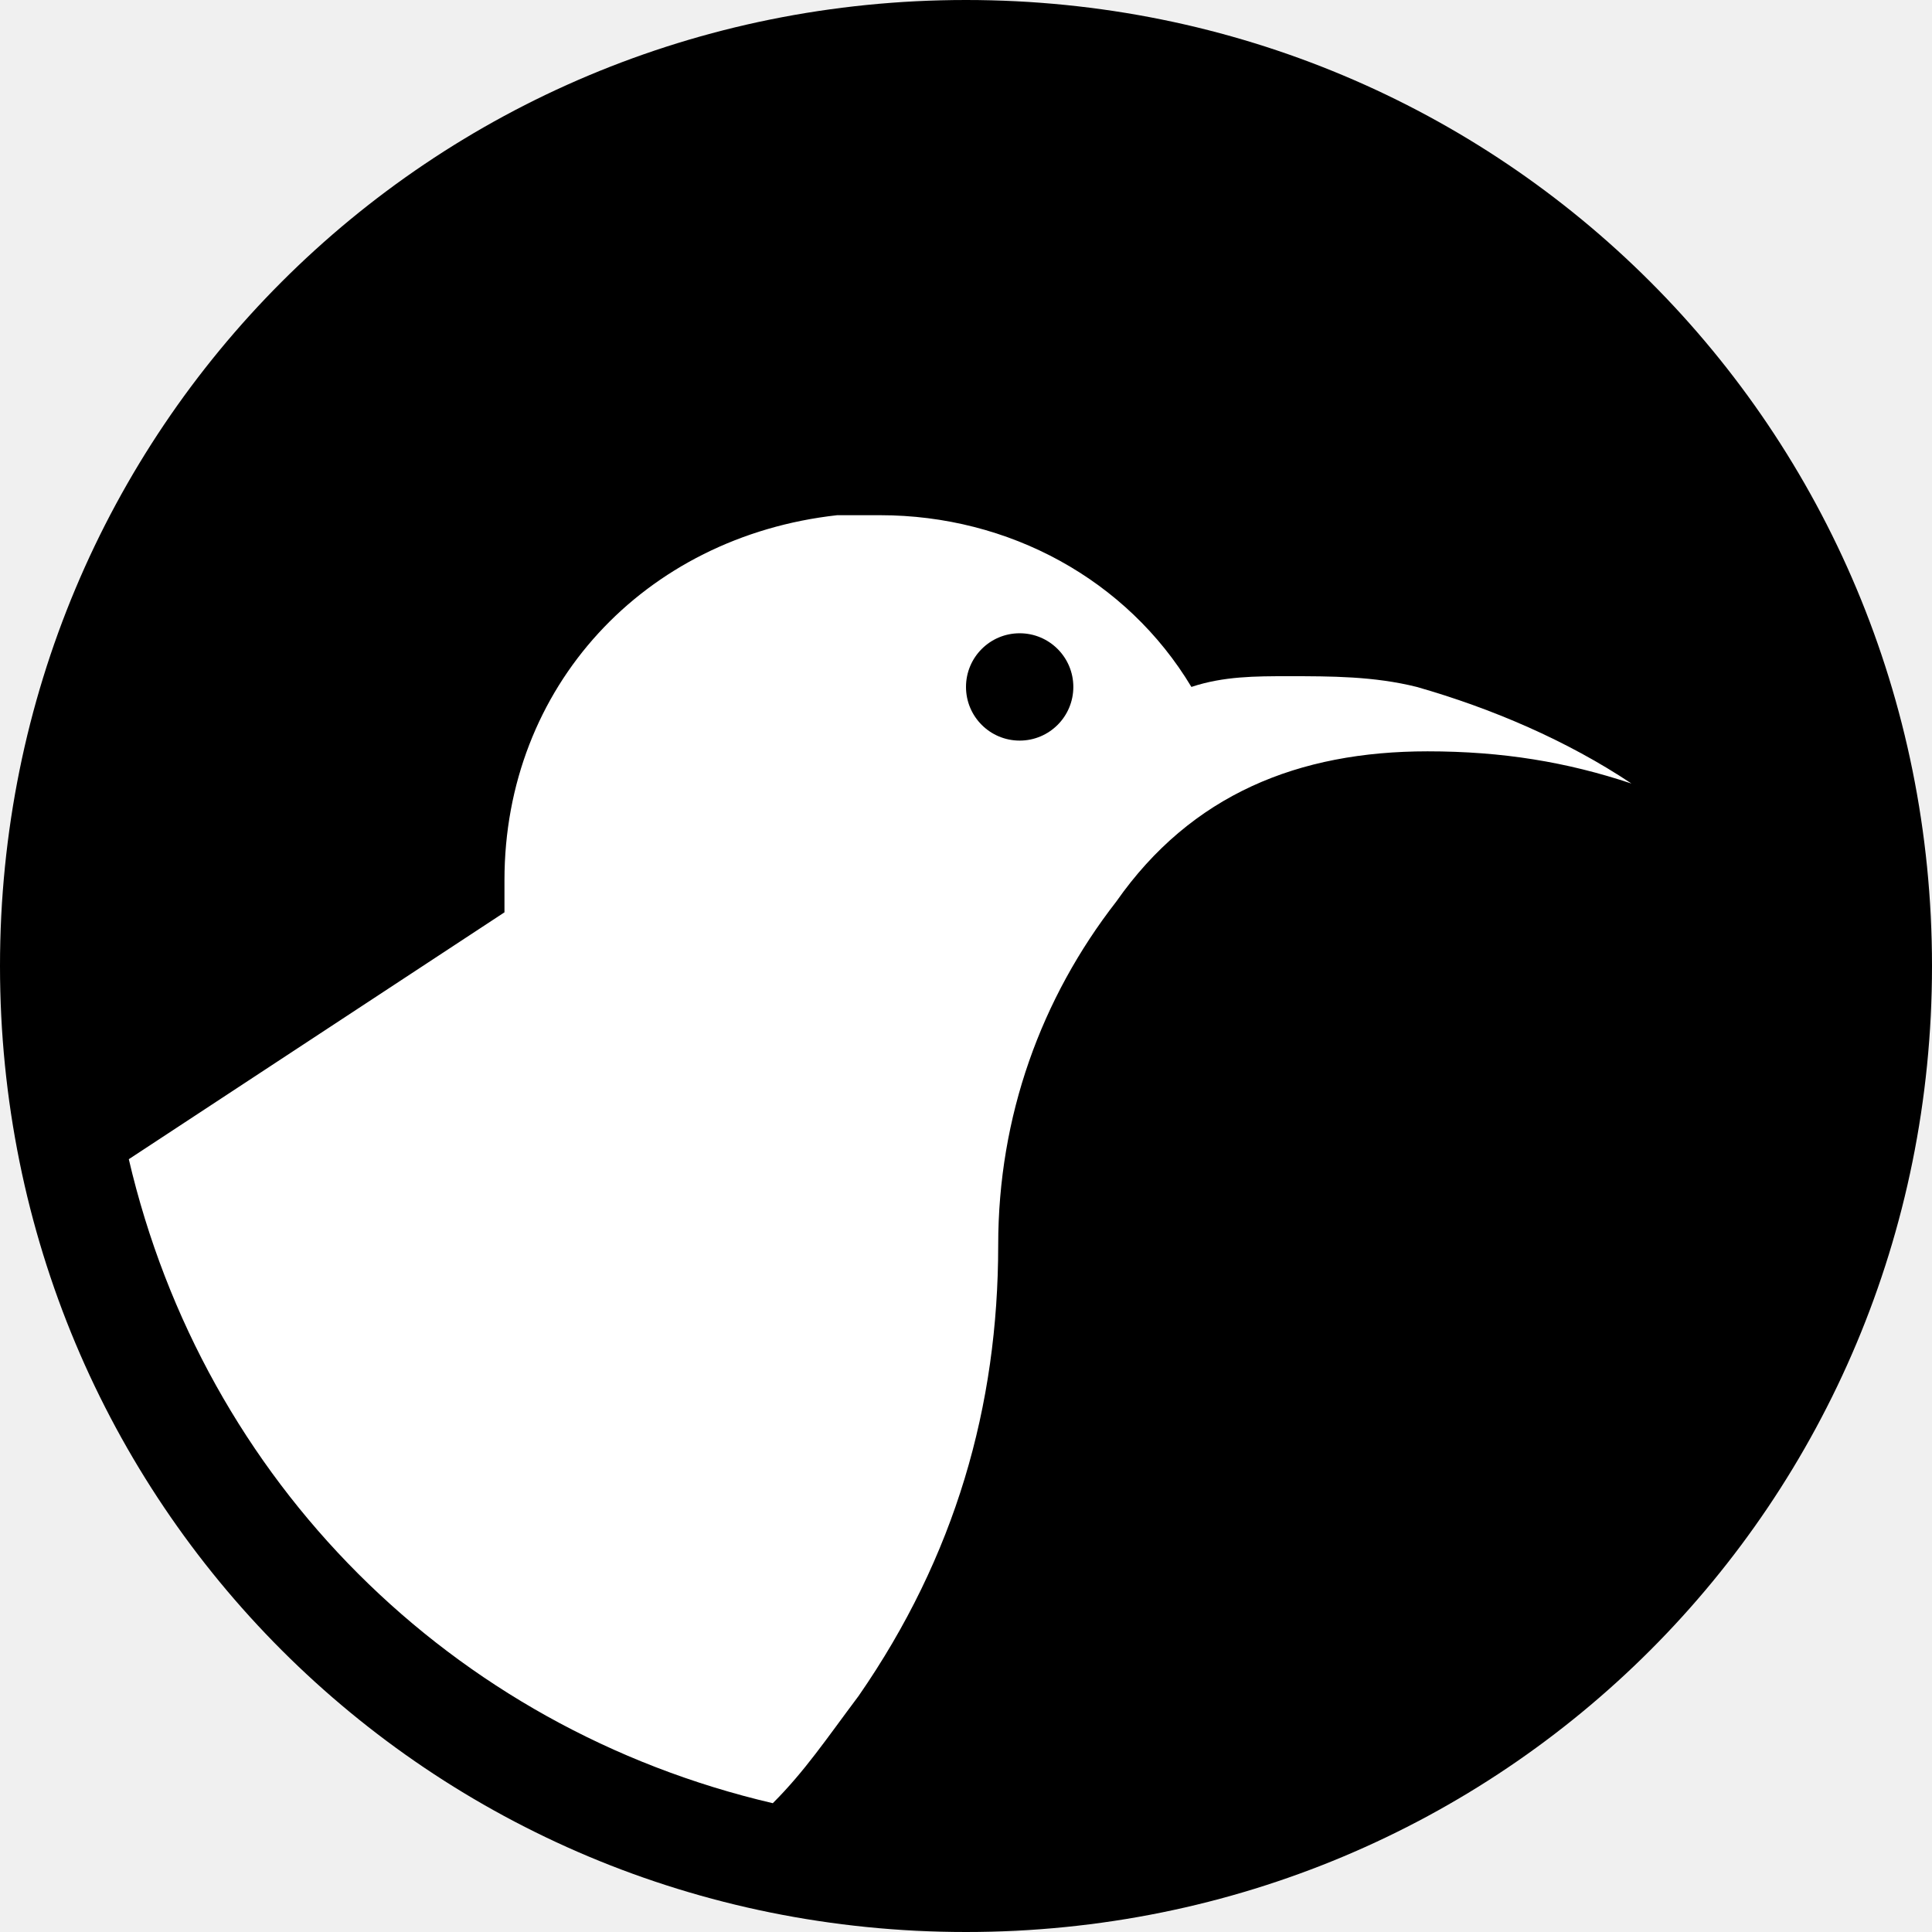
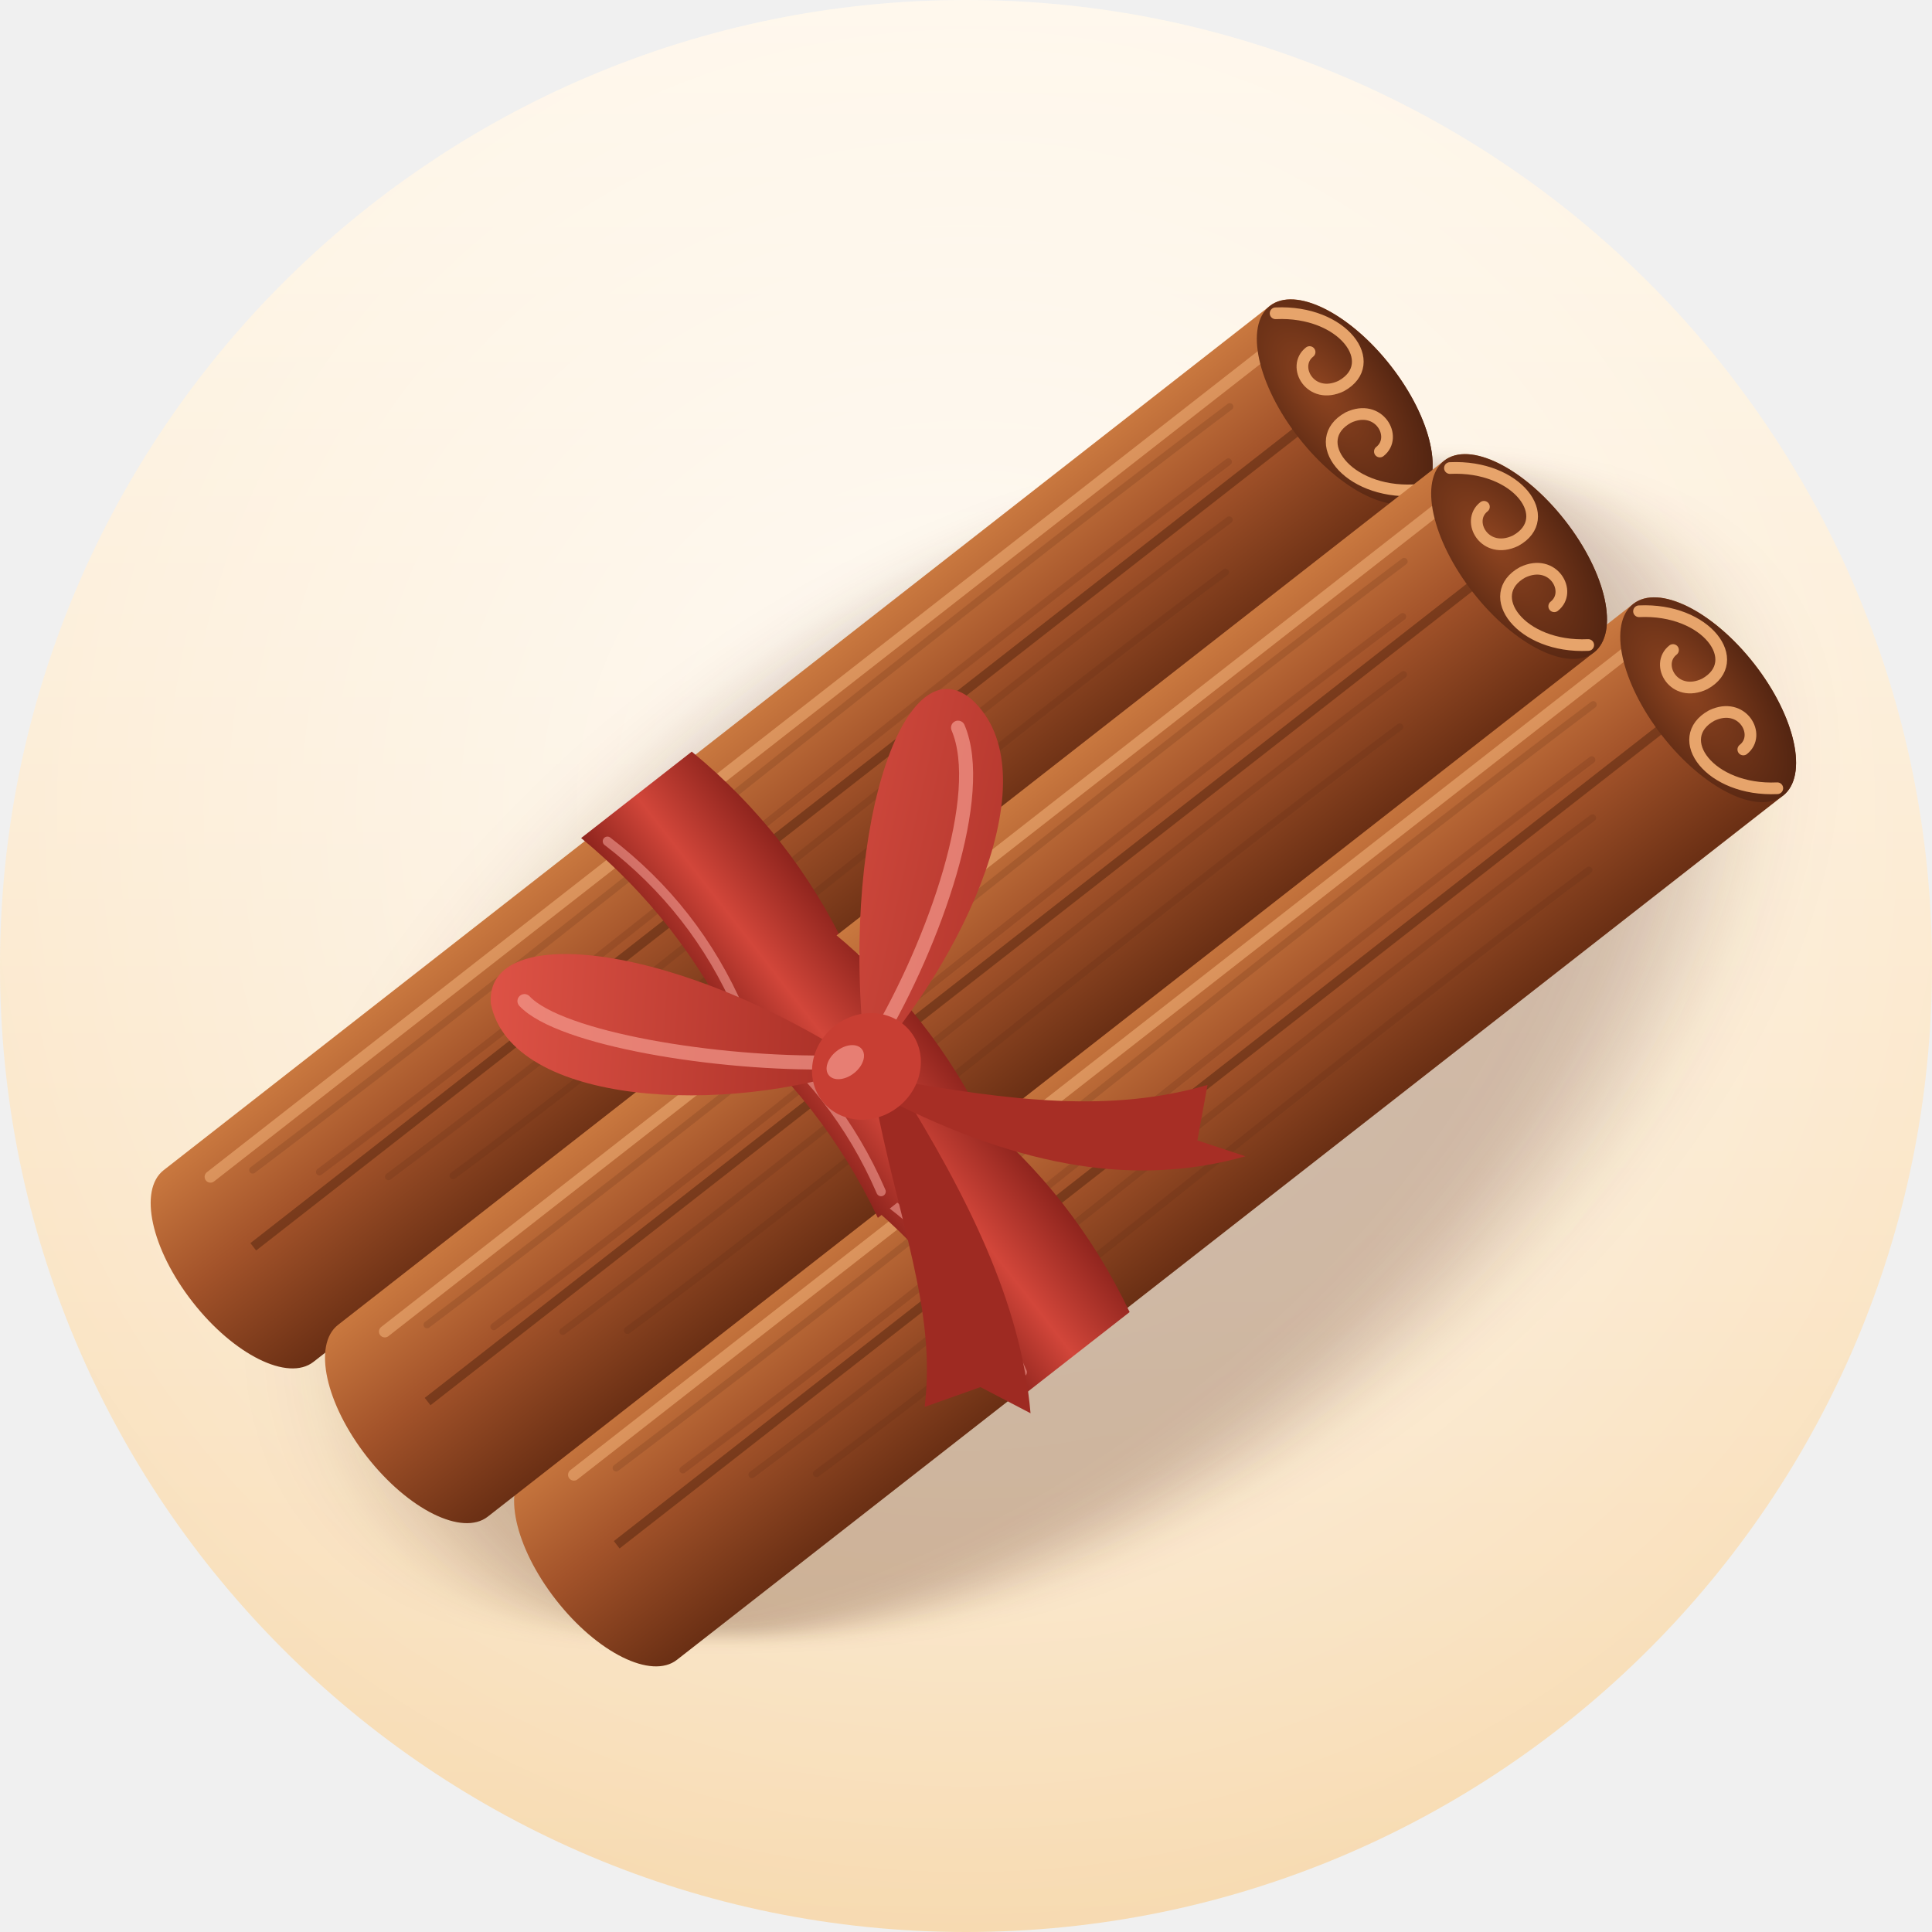
- <svg xmlns="http://www.w3.org/2000/svg" version="1.1" x="0px" y="0px" width="18px" height="18px" viewBox="0 0 18 18" enable-background="new 0 0 18 18" xml:space="preserve">
+ <svg xmlns="http://www.w3.org/2000/svg" width="512" height="512" viewBox="0 0 512 512">
  <defs>
- </defs>
+     <linearGradient id="bg" x1="0" y1="0" x2="0" y2="1">
+       <stop offset="0" stop-color="#FFF6E8" />
+       <stop offset="1" stop-color="#F7D9AE" />
+     </linearGradient>
+     <radialGradient id="glow" cx="0.5" cy="0.42" r="0.6">
+       <stop offset="0" stop-color="#FFFFFF" stop-opacity="0.75" />
+       <stop offset="1" stop-color="#FFFFFF" stop-opacity="0" />
+     </radialGradient>
+     <linearGradient id="bark" x1="0" y1="0" x2="0" y2="1">
+       <stop offset="0" stop-color="#C9783F" />
+       <stop offset="0.45" stop-color="#A3532A" />
+       <stop offset="1" stop-color="#6A2F14" />
+     </linearGradient>
+     <radialGradient id="endface" cx="0.4" cy="0.4" r="0.7">
+       <stop offset="0" stop-color="#8E4420" />
+       <stop offset="1" stop-color="#4E2210" />
+     </radialGradient>
+     <linearGradient id="ribbon" x1="0" y1="0" x2="1" y2="0">
+       <stop offset="0" stop-color="#9E2A22" />
+       <stop offset="0.5" stop-color="#D2463A" />
+       <stop offset="1" stop-color="#9E2A22" />
+     </linearGradient>
+     <linearGradient id="ribbonv" x1="0" y1="0" x2="1" y2="0">
+       <stop offset="0" stop-color="#8E241D" />
+       <stop offset="0.45" stop-color="#D2463A" />
+       <stop offset="1" stop-color="#8E241D" />
+     </linearGradient>
+     <linearGradient id="loop" x1="0" y1="0" x2="1" y2="1">
+       <stop offset="0" stop-color="#E05447" />
+       <stop offset="1" stop-color="#A72E25" />
+     </linearGradient>
+     <linearGradient id="pod" x1="0" y1="0" x2="0" y2="1">
+       <stop offset="0" stop-color="#A0522D" />
+       <stop offset="1" stop-color="#6A2F14" />
+     </linearGradient>
+     <filter id="shadow" x="-30%" y="-30%" width="160%" height="160%">
+       <feGaussianBlur stdDeviation="18" />
+     </filter>
+     <filter id="appshadow" x="-20%" y="-20%" width="140%" height="140%">
+       <feGaussianBlur stdDeviation="14" />
+     </filter>
+   </defs>
  <g>
-     <g>
-       <circle fill="#FFFFFF" cx="9" cy="9" r="8.5" />
-     </g>
-     <g>
-       <path d="M9,0C4,0,0,4,0,9c0,5,4,9,9,9c5,0,9-4,9-9C18,4,14,0,9,0z M1.2,10.8l3.5-2.3c0-0.1,0-0.2,0-0.3c0-1.8,1.3-3.2,3.1-3.4    c0.1,0,0.2,0,0.4,0c1.2,0,2.3,0.6,2.9,1.6c0.3-0.1,0.6-0.1,0.9-0.1c0.4,0,0.8,0,1.2,0.1c0.7,0.2,1.4,0.5,2,0.9    C14.6,7.1,14,7,13.3,7c-1.2,0-2.2,0.4-2.9,1.4c-0.7,0.9-1.1,2-1.1,3.2c0,1.5-0.4,2.9-1.3,4.2c-0.3,0.4-0.5,0.7-0.8,1    C4.2,16.1,1.9,13.8,1.2,10.8z" />
-       <circle cx="9.5" cy="6.4" r="0.5" />
+     <circle cx="256" cy="256" r="256" fill="url(#bg)" />
+     <circle cx="256" cy="256" r="256" fill="url(#glow)" />
+     <g transform="translate(256 262) scale(0.62)">
+       <g transform="rotate(-38)">
+         <ellipse cx="10" cy="40" rx="330" ry="190" fill="#5A2A12" opacity="0.28" filter="url(#shadow)" />
+         <g transform="translate(-18 -98)">
+           <g>
+             <path d="M-300 -52 L300 -52 A 24.96 52 0 0 1 300 52 L-300 52 A 24.96 52 0 0 1 -300 -52 Z" fill="url(#bark)" />
+             <path d="M-270 -28.6 C -90 -25.6, 90 -31.6, 260 -28.6" stroke="#5A2A12" stroke-opacity="0.18" stroke-width="3" fill="none" stroke-linecap="round" />
+             <path d="M-248 -10.4 C -90 -7.4, 90 -13.4, 245 -10.4" stroke="#5A2A12" stroke-opacity="0.18" stroke-width="3" fill="none" stroke-linecap="round" />
+             <path d="M-226 9.36 C -90 12.36, 90 6.36, 230 9.36" stroke="#5A2A12" stroke-opacity="0.18" stroke-width="3" fill="none" stroke-linecap="round" />
+             <path d="M-204 26 C -90 29, 90 23, 215 26" stroke="#5A2A12" stroke-opacity="0.18" stroke-width="3" fill="none" stroke-linecap="round" />
+             <path d="M-290 -2.6 L294 -2.6" stroke="#4A200C" stroke-opacity="0.45" stroke-width="4" />
+             <path d="M-286 -37.44 L286 -37.44" stroke="#F2B27A" stroke-opacity="0.55" stroke-width="5" stroke-linecap="round" />
+             <ellipse cx="300" cy="0" rx="24.96" ry="52" fill="url(#endface)" />
+             <path d="M300 -48              C 323.712 -31.2, 322.464 -3.12, 302.995 -6.24              C 288.768 -9.36, 291.264 -26, 301.248 -26" stroke="#E7A46B" stroke-width="5" fill="none" stroke-linecap="round" />
+             <path d="M300 48              C 276.288 31.2, 277.536 3.12, 297.005 6.24              C 311.232 9.36, 308.736 26, 298.752 26" stroke="#E7A46B" stroke-width="5" fill="none" stroke-linecap="round" />
+           </g>
+           <g transform="translate(18 0)">
+             <path d="M-90 -54 Q -78 0 -90 54              L -30 54 Q -18 0 -30 -54 Z" fill="url(#ribbonv)" />
+             <path d="M-82 -46 Q -70 0 -82 46" stroke="#FFB3A8" stroke-opacity="0.5" stroke-width="4" fill="none" stroke-linecap="round" />
+           </g>
+         </g>
+         <g transform="translate(26 98)">
+           <g>
+             <path d="M-300 -52 L300 -52 A 24.96 52 0 0 1 300 52 L-300 52 A 24.96 52 0 0 1 -300 -52 Z" fill="url(#bark)" />
+             <path d="M-270 -28.6 C -90 -25.6, 90 -31.6, 260 -28.6" stroke="#5A2A12" stroke-opacity="0.18" stroke-width="3" fill="none" stroke-linecap="round" />
+             <path d="M-248 -10.4 C -90 -7.4, 90 -13.4, 245 -10.4" stroke="#5A2A12" stroke-opacity="0.18" stroke-width="3" fill="none" stroke-linecap="round" />
+             <path d="M-226 9.36 C -90 12.36, 90 6.36, 230 9.36" stroke="#5A2A12" stroke-opacity="0.18" stroke-width="3" fill="none" stroke-linecap="round" />
+             <path d="M-204 26 C -90 29, 90 23, 215 26" stroke="#5A2A12" stroke-opacity="0.18" stroke-width="3" fill="none" stroke-linecap="round" />
+             <path d="M-290 -2.6 L294 -2.6" stroke="#4A200C" stroke-opacity="0.45" stroke-width="4" />
+             <path d="M-286 -37.44 L286 -37.44" stroke="#F2B27A" stroke-opacity="0.55" stroke-width="5" stroke-linecap="round" />
+             <ellipse cx="300" cy="0" rx="24.96" ry="52" fill="url(#endface)" />
+             <path d="M300 -48              C 323.712 -31.2, 322.464 -3.12, 302.995 -6.24              C 288.768 -9.36, 291.264 -26, 301.248 -26" stroke="#E7A46B" stroke-width="5" fill="none" stroke-linecap="round" />
+             <path d="M300 48              C 276.288 31.2, 277.536 3.12, 297.005 6.24              C 311.232 9.36, 308.736 26, 298.752 26" stroke="#E7A46B" stroke-width="5" fill="none" stroke-linecap="round" />
+           </g>
+           <g transform="translate(-26 0)">
+             <path d="M-90 -54 Q -78 0 -90 54              L -30 54 Q -18 0 -30 -54 Z" fill="url(#ribbonv)" />
+             <path d="M-82 -46 Q -70 0 -82 46" stroke="#FFB3A8" stroke-opacity="0.5" stroke-width="4" fill="none" stroke-linecap="round" />
+           </g>
+         </g>
+         <g transform="translate(0 0)">
+           <g>
+             <path d="M-300 -52 L300 -52 A 24.96 52 0 0 1 300 52 L-300 52 A 24.96 52 0 0 1 -300 -52 Z" fill="url(#bark)" />
+             <path d="M-270 -28.6 C -90 -25.6, 90 -31.6, 260 -28.6" stroke="#5A2A12" stroke-opacity="0.18" stroke-width="3" fill="none" stroke-linecap="round" />
+             <path d="M-248 -10.4 C -90 -7.4, 90 -13.4, 245 -10.4" stroke="#5A2A12" stroke-opacity="0.18" stroke-width="3" fill="none" stroke-linecap="round" />
+             <path d="M-226 9.36 C -90 12.36, 90 6.36, 230 9.36" stroke="#5A2A12" stroke-opacity="0.18" stroke-width="3" fill="none" stroke-linecap="round" />
+             <path d="M-204 26 C -90 29, 90 23, 215 26" stroke="#5A2A12" stroke-opacity="0.18" stroke-width="3" fill="none" stroke-linecap="round" />
+             <path d="M-290 -2.6 L294 -2.6" stroke="#4A200C" stroke-opacity="0.45" stroke-width="4" />
+             <path d="M-286 -37.44 L286 -37.44" stroke="#F2B27A" stroke-opacity="0.55" stroke-width="5" stroke-linecap="round" />
+             <ellipse cx="300" cy="0" rx="24.96" ry="52" fill="url(#endface)" />
+             <path d="M300 -48              C 323.712 -31.2, 322.464 -3.12, 302.995 -6.24              C 288.768 -9.36, 291.264 -26, 301.248 -26" stroke="#E7A46B" stroke-width="5" fill="none" stroke-linecap="round" />
+             <path d="M300 48              C 276.288 31.2, 277.536 3.12, 297.005 6.24              C 311.232 9.36, 308.736 26, 298.752 26" stroke="#E7A46B" stroke-width="5" fill="none" stroke-linecap="round" />
+           </g>
+           <g transform="translate(0 0)">
+             <path d="M-90 -54 Q -78 0 -90 54              L -30 54 Q -18 0 -30 -54 Z" fill="url(#ribbonv)" />
+             <path d="M-82 -46 Q -70 0 -82 46" stroke="#FFB3A8" stroke-opacity="0.5" stroke-width="4" fill="none" stroke-linecap="round" />
+           </g>
+         </g>
+         <g transform="translate(-54 0)">
+           <path d="M-4 10 C -30 60, -40 100, -70 130 L -46 138 L -36 160 C -10 120, 0 70, 6 14 Z" fill="#9E2A22" />
+           <path d="M4 10 C 40 50, 70 80, 110 96 L 92 112 L 104 130 C 60 112, 26 76, -2 16 Z" fill="#A72E25" />
+           <path d="M0 0 C -60 -20, -130 -80, -110 -120 C -90 -150, -30 -90, 0 0 Z" fill="url(#loop)" />
+           <path d="M0 0 C 60 -10, 140 -50, 132 -96 C 124 -134, 50 -84, 0 0 Z" fill="url(#loop)" />
+           <path d="M-10 -10 C -50 -40, -96 -90, -98 -112" stroke="#F49A8E" stroke-opacity="0.7" stroke-width="6" fill="none" stroke-linecap="round" />
+           <path d="M10 -6 C 56 -24, 112 -60, 120 -90" stroke="#F49A8E" stroke-opacity="0.7" stroke-width="6" fill="none" stroke-linecap="round" />
+           <ellipse cx="0" cy="0" rx="24" ry="22" fill="#C83E33" />
+           <ellipse cx="-6" cy="-7" rx="9" ry="6" fill="#F49A8E" opacity="0.7" />
+         </g>
+       </g>
    </g>
  </g>
</svg>
